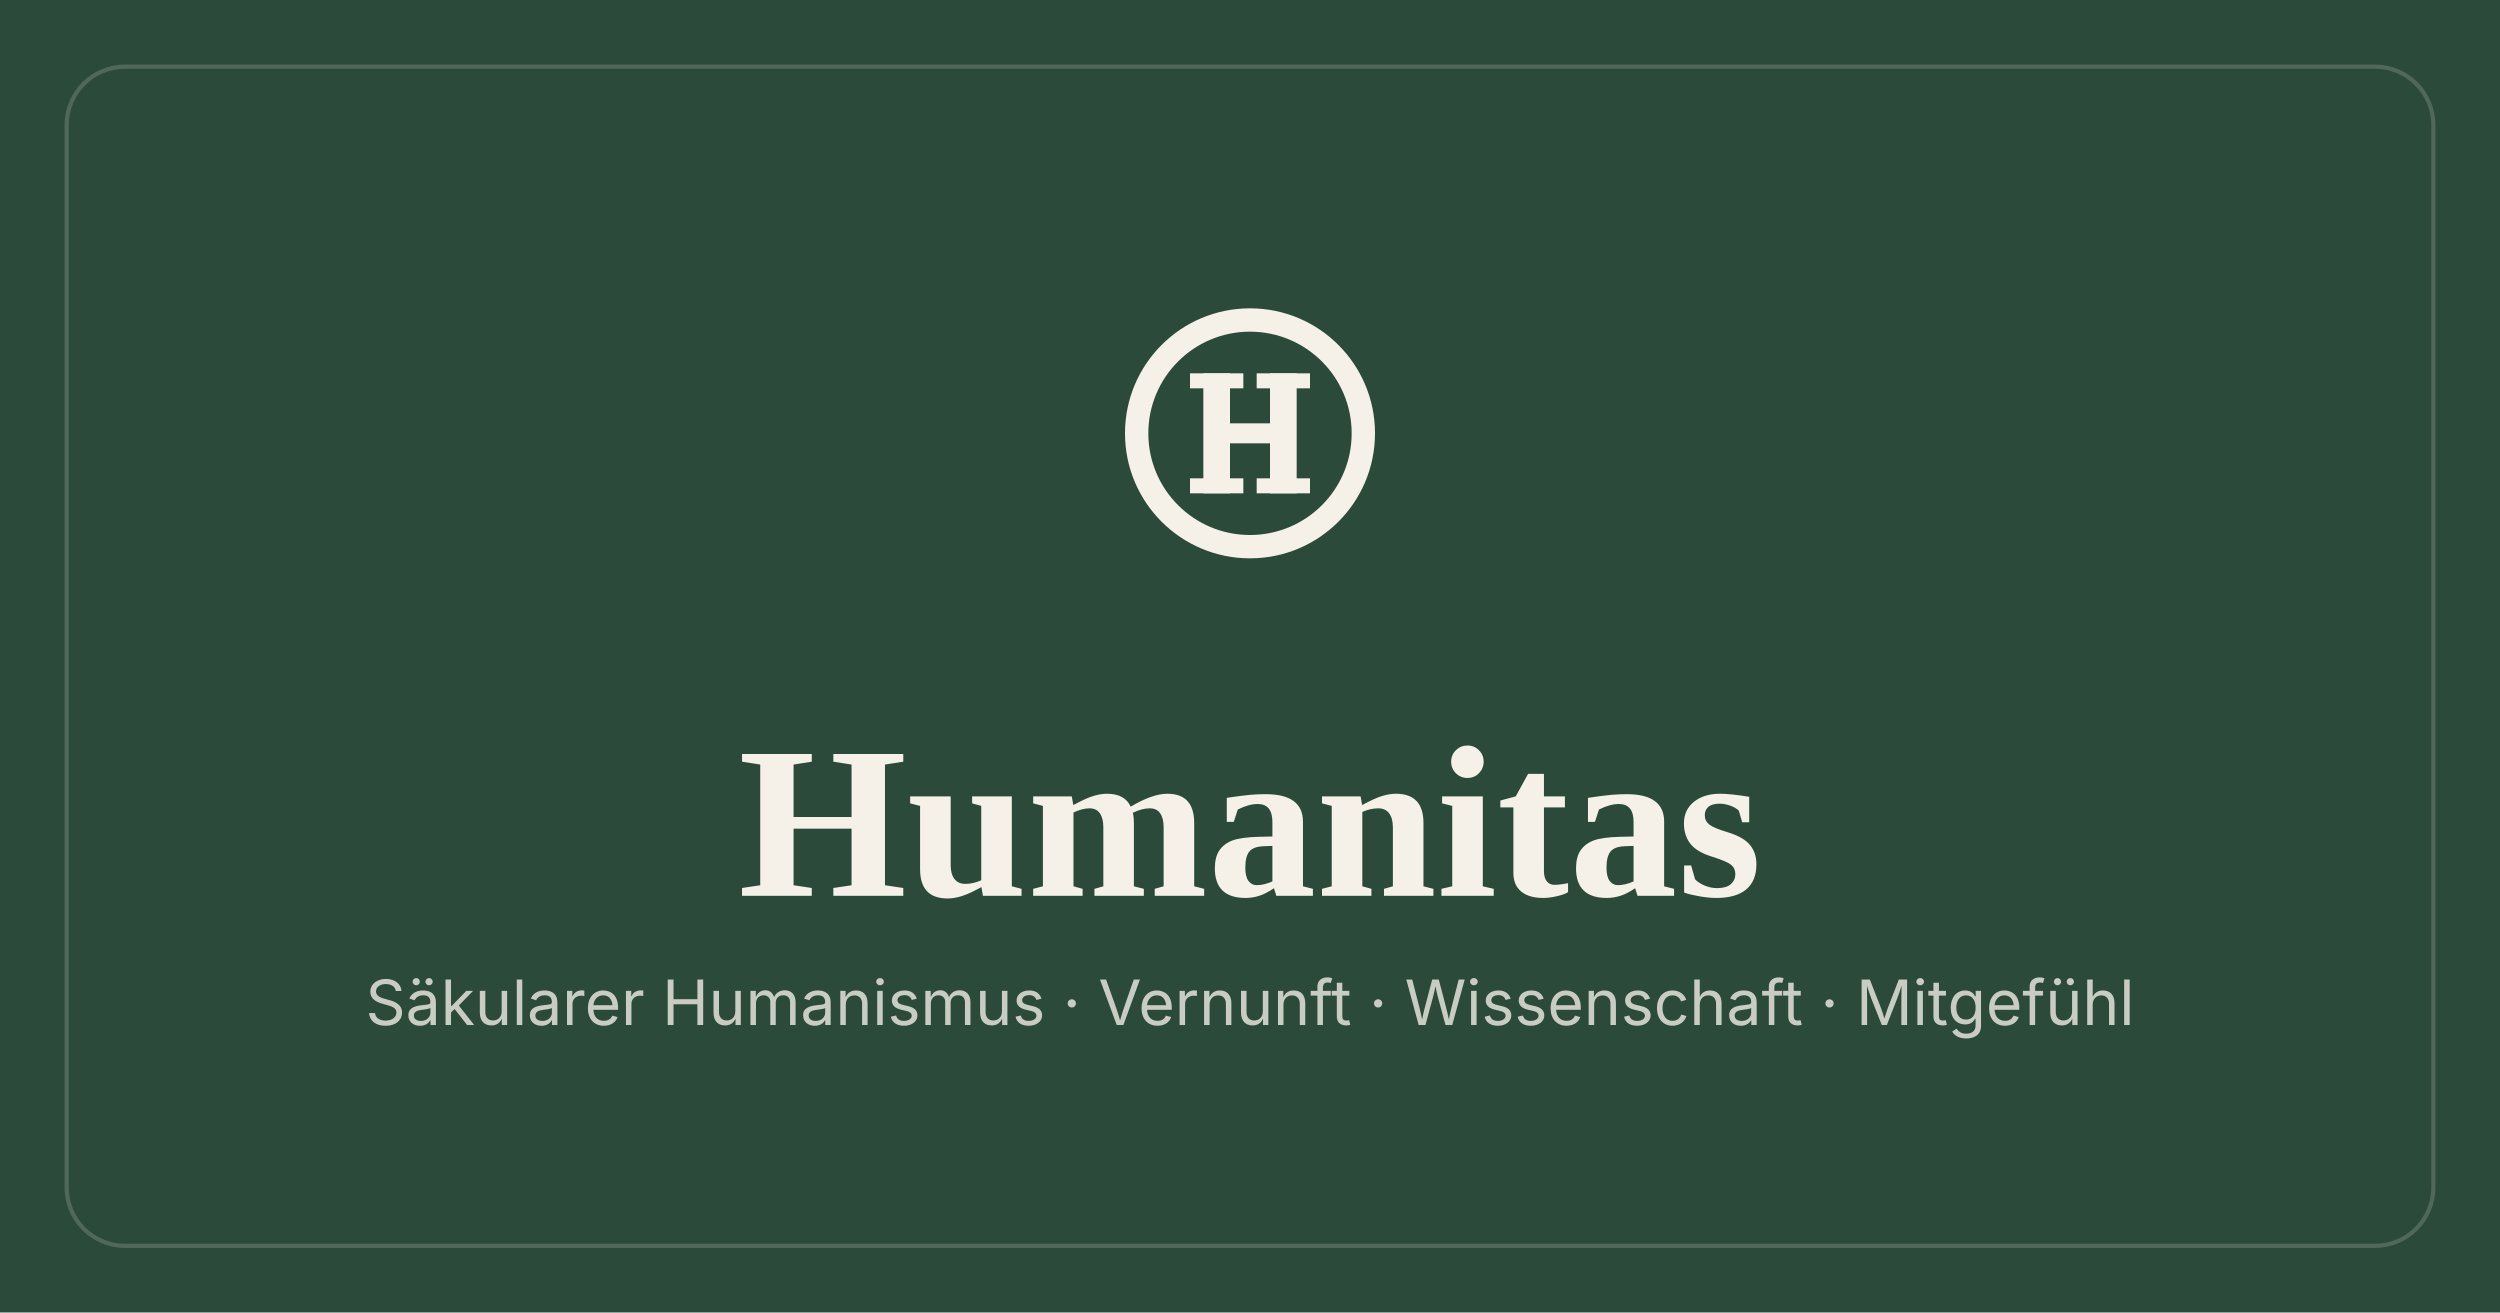
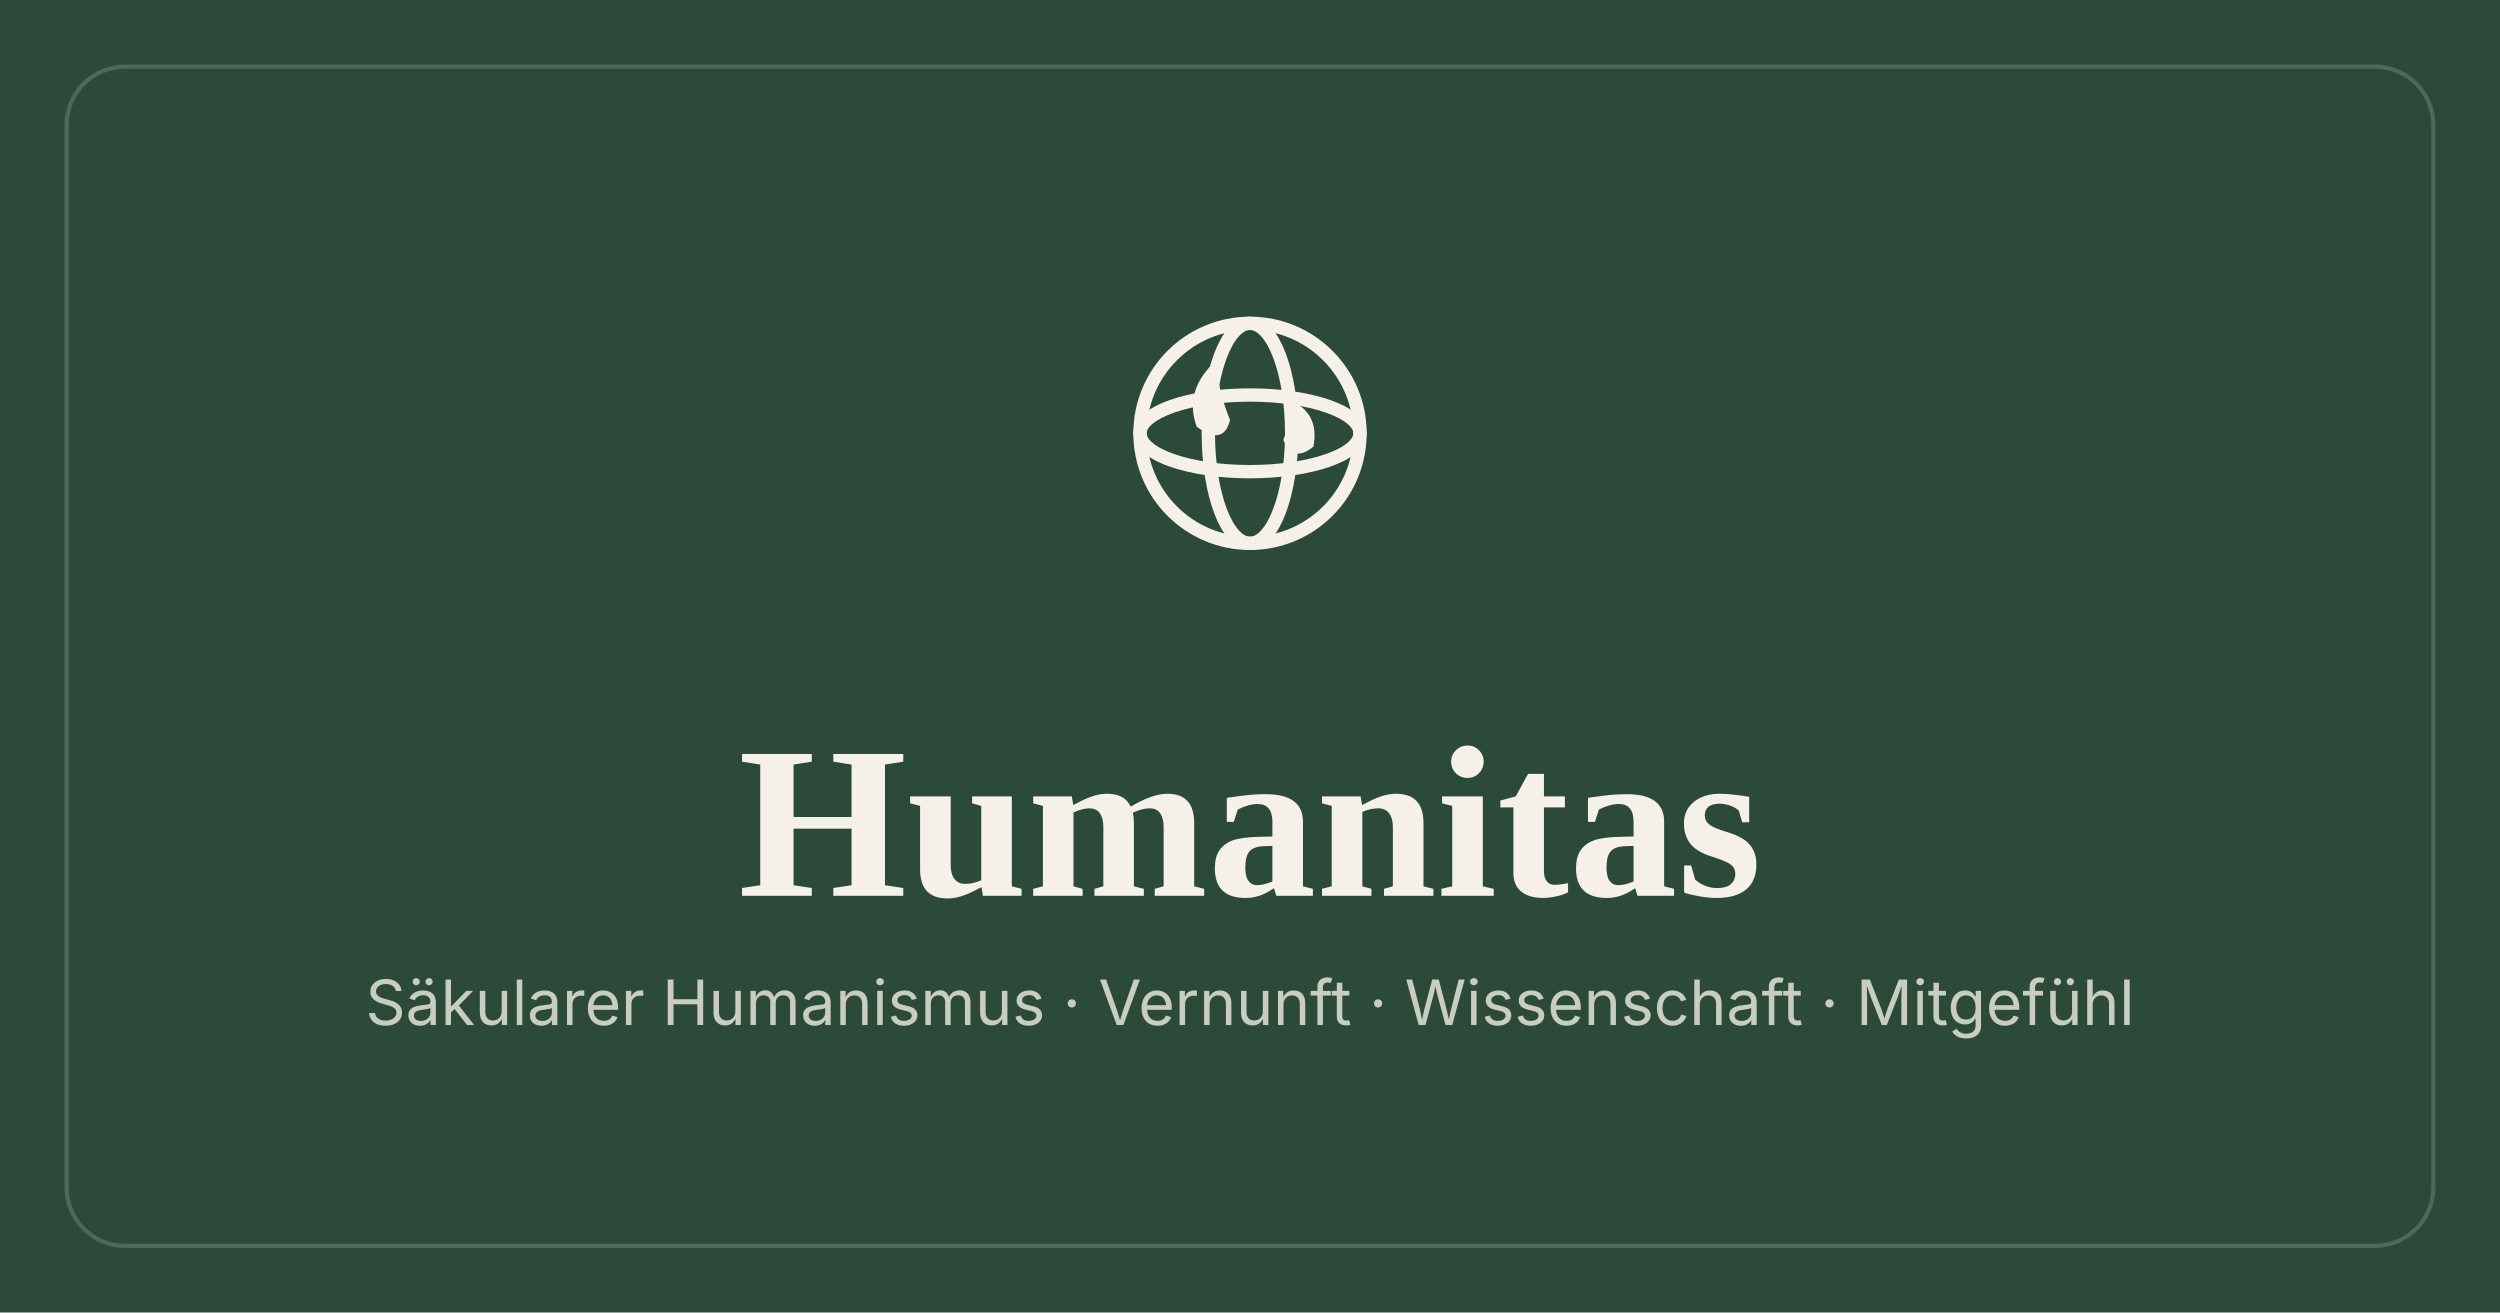
<svg xmlns="http://www.w3.org/2000/svg" viewBox="0 0 1200 630" width="1200" height="630">
  <rect width="1200" height="630" fill="#2c4a3a" />
  <rect x="32" y="32" width="1136" height="566" rx="28" fill="none" stroke="#f5f1e8" stroke-opacity="0.18" stroke-width="2" />
  <g transform="translate(520,128) scale(1.6)">
-     <circle cx="50" cy="50" r="34" fill="none" stroke="#f5f1e8" stroke-width="7" />
-     <g fill="#f5f1e8">
-       <rect x="36" y="32" width="8" height="36" />
-       <rect x="56" y="32" width="8" height="36" />
-       <rect x="40" y="47" width="20" height="6" />
-       <rect x="32" y="32" width="16" height="4.5" />
-       <rect x="32" y="63.5" width="16" height="4.5" />
-       <rect x="52" y="32" width="16" height="4.5" />
-       <rect x="52" y="63.5" width="16" height="4.5" />
+     <g fill="none" stroke="#f5f1e8" stroke-width="4">
+       <circle cx="50" cy="50" r="33" />
+       <ellipse cx="50" cy="50" rx="33" ry="11.5" />
+       <ellipse cx="50" cy="50" rx="12.5" ry="33" />
    </g>
+     <path d="M40,28 q-10,9 -6,20 q8,6 10,-2 q-4,-10 -4,-18 z M62,40 q9,4 7,14 q-6,5 -9,-2 q3,-8 2,-12 z" fill="#f5f1e8" />
  </g>
  <text x="600" y="430" font-family="Fraunces, Georgia, 'Times New Roman', serif" font-size="104" font-weight="600" fill="#f5f1e8" text-anchor="middle">Humanitas</text>
  <text x="600" y="492" font-family="Inter, Helvetica, Arial, sans-serif" font-size="30" fill="#f5f1e8" fill-opacity="0.78" text-anchor="middle">Säkularer Humanismus · Vernunft · Wissenschaft · Mitgefühl</text>
</svg>
